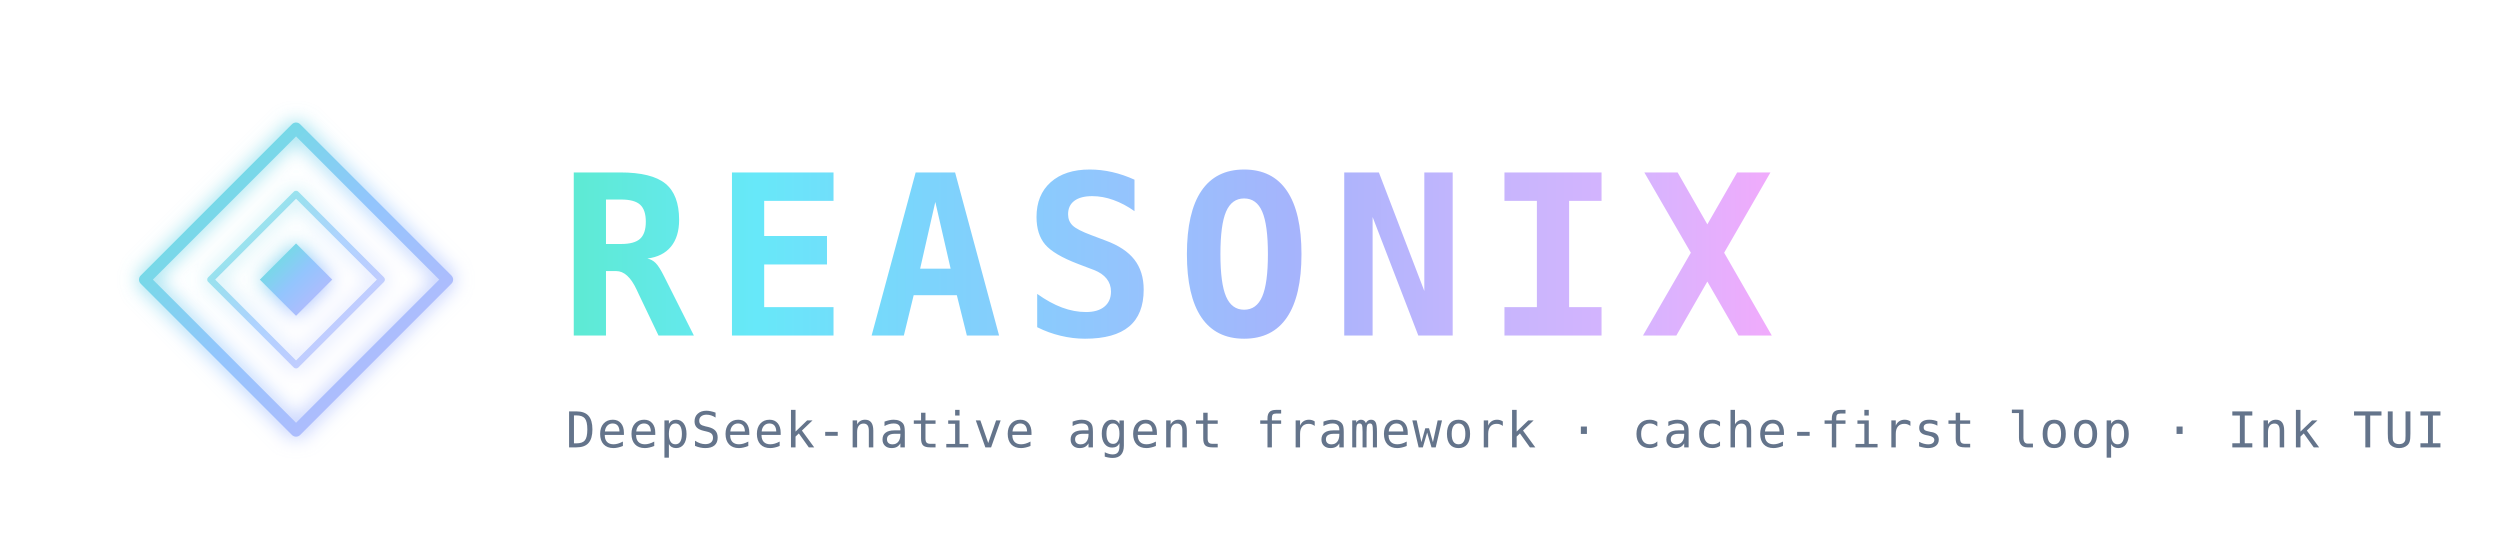
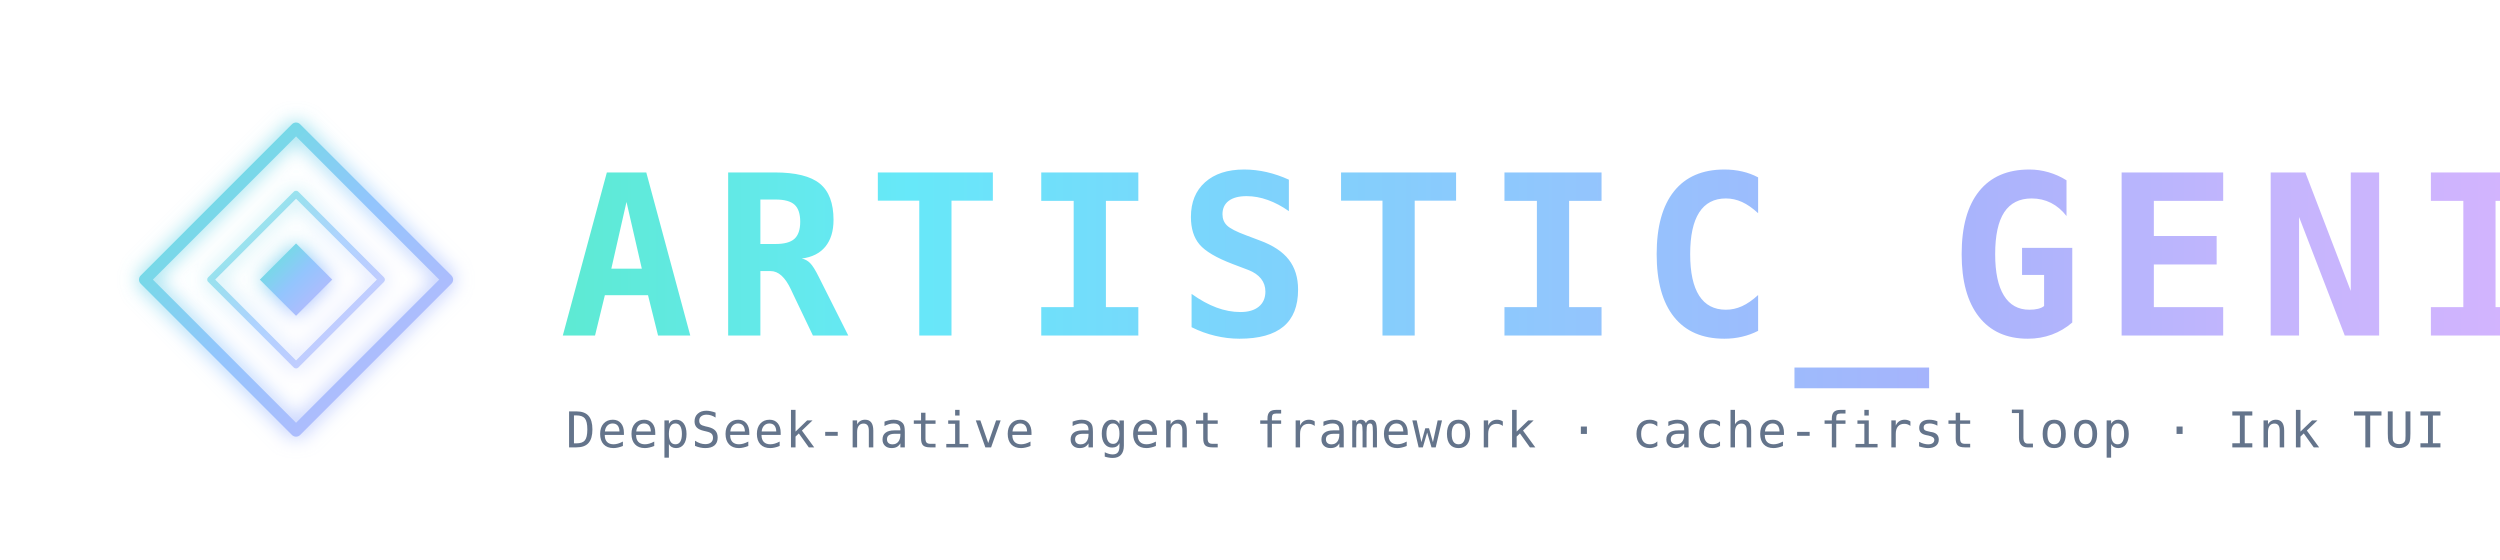
- <svg xmlns="http://www.w3.org/2000/svg" width="760" height="170" viewBox="0 0 760 170" role="img" aria-label="Reasonix — DeepSeek-native agent framework">
+ <svg xmlns="http://www.w3.org/2000/svg" width="760" height="170" viewBox="0 0 760 170" role="img" aria-label="Artistic Genius — DeepSeek-native agent framework">
  <defs>
    <linearGradient id="rx-grad" x1="0%" y1="0%" x2="100%" y2="0%">
      <stop offset="0%" stop-color="#5eead4" />
      <stop offset="15%" stop-color="#67e8f9" />
      <stop offset="30%" stop-color="#7dd3fc" />
      <stop offset="45%" stop-color="#93c5fd" />
      <stop offset="60%" stop-color="#a5b4fc" />
      <stop offset="75%" stop-color="#c4b5fd" />
      <stop offset="90%" stop-color="#d8b4fe" />
      <stop offset="100%" stop-color="#f0abfc" />
    </linearGradient>
    <linearGradient id="rx-grad-mark" x1="0%" y1="0%" x2="100%" y2="100%">
      <stop offset="0%" stop-color="#5eead4" />
      <stop offset="50%" stop-color="#93c5fd" />
      <stop offset="100%" stop-color="#c4b5fd" />
    </linearGradient>
    <filter id="glow" x="-50%" y="-50%" width="200%" height="200%">
      <feGaussianBlur stdDeviation="3" result="blur" />
      <feMerge>
        <feMergeNode in="blur" />
        <feMergeNode in="SourceGraphic" />
      </feMerge>
    </filter>
  </defs>
  <g transform="translate(90, 85)" filter="url(#glow)">
    <g>
      <animateTransform attributeName="transform" type="rotate" from="0" to="360" dur="18s" repeatCount="indefinite" />
      <path d="M 0,-46 L 46,0 L 0,46 L -46,0 Z" fill="none" stroke="url(#rx-grad-mark)" stroke-width="3.5" stroke-linejoin="round">
        <animate attributeName="stroke-width" values="3.5;5.5;3.5" dur="2.4s" repeatCount="indefinite" />
      </path>
      <path d="M 0,-26 L 26,0 L 0,26 L -26,0 Z" fill="none" stroke="url(#rx-grad-mark)" stroke-width="2" stroke-linejoin="round" opacity="0.7">
        <animate attributeName="opacity" values="0.4;0.9;0.4" dur="2.4s" begin="0.8s" repeatCount="indefinite" />
      </path>
      <path d="M 0,-11 L 11,0 L 0,11 L -11,0 Z" fill="url(#rx-grad-mark)">
        <animate attributeName="opacity" values="0.75;1;0.75" dur="2.4s" repeatCount="indefinite" />
      </path>
    </g>
  </g>
-   <text x="170" y="102" font-family="ui-monospace, SFMono-Regular, 'Cascadia Code', Menlo, Consolas, 'DejaVu Sans Mono', monospace" font-size="68" font-weight="800" fill="url(#rx-grad)" letter-spacing="6">REASONIX
+   <text x="170" y="102" font-family="ui-monospace, SFMono-Regular, 'Cascadia Code', Menlo, Consolas, 'DejaVu Sans Mono', monospace" font-size="68" font-weight="800" fill="url(#rx-grad)" letter-spacing="6">ARTISTIC_GENIUS
    <animate attributeName="opacity" values="0.9;1;0.9" dur="3.2s" repeatCount="indefinite" />
  </text>
  <text x="172" y="136" font-family="ui-monospace, SFMono-Regular, 'Cascadia Code', Menlo, Consolas, 'DejaVu Sans Mono', monospace" font-size="15" fill="#64748b" letter-spacing="0.5">DeepSeek-native agent framework  ·  cache-first loop  ·  Ink TUI</text>
</svg>
